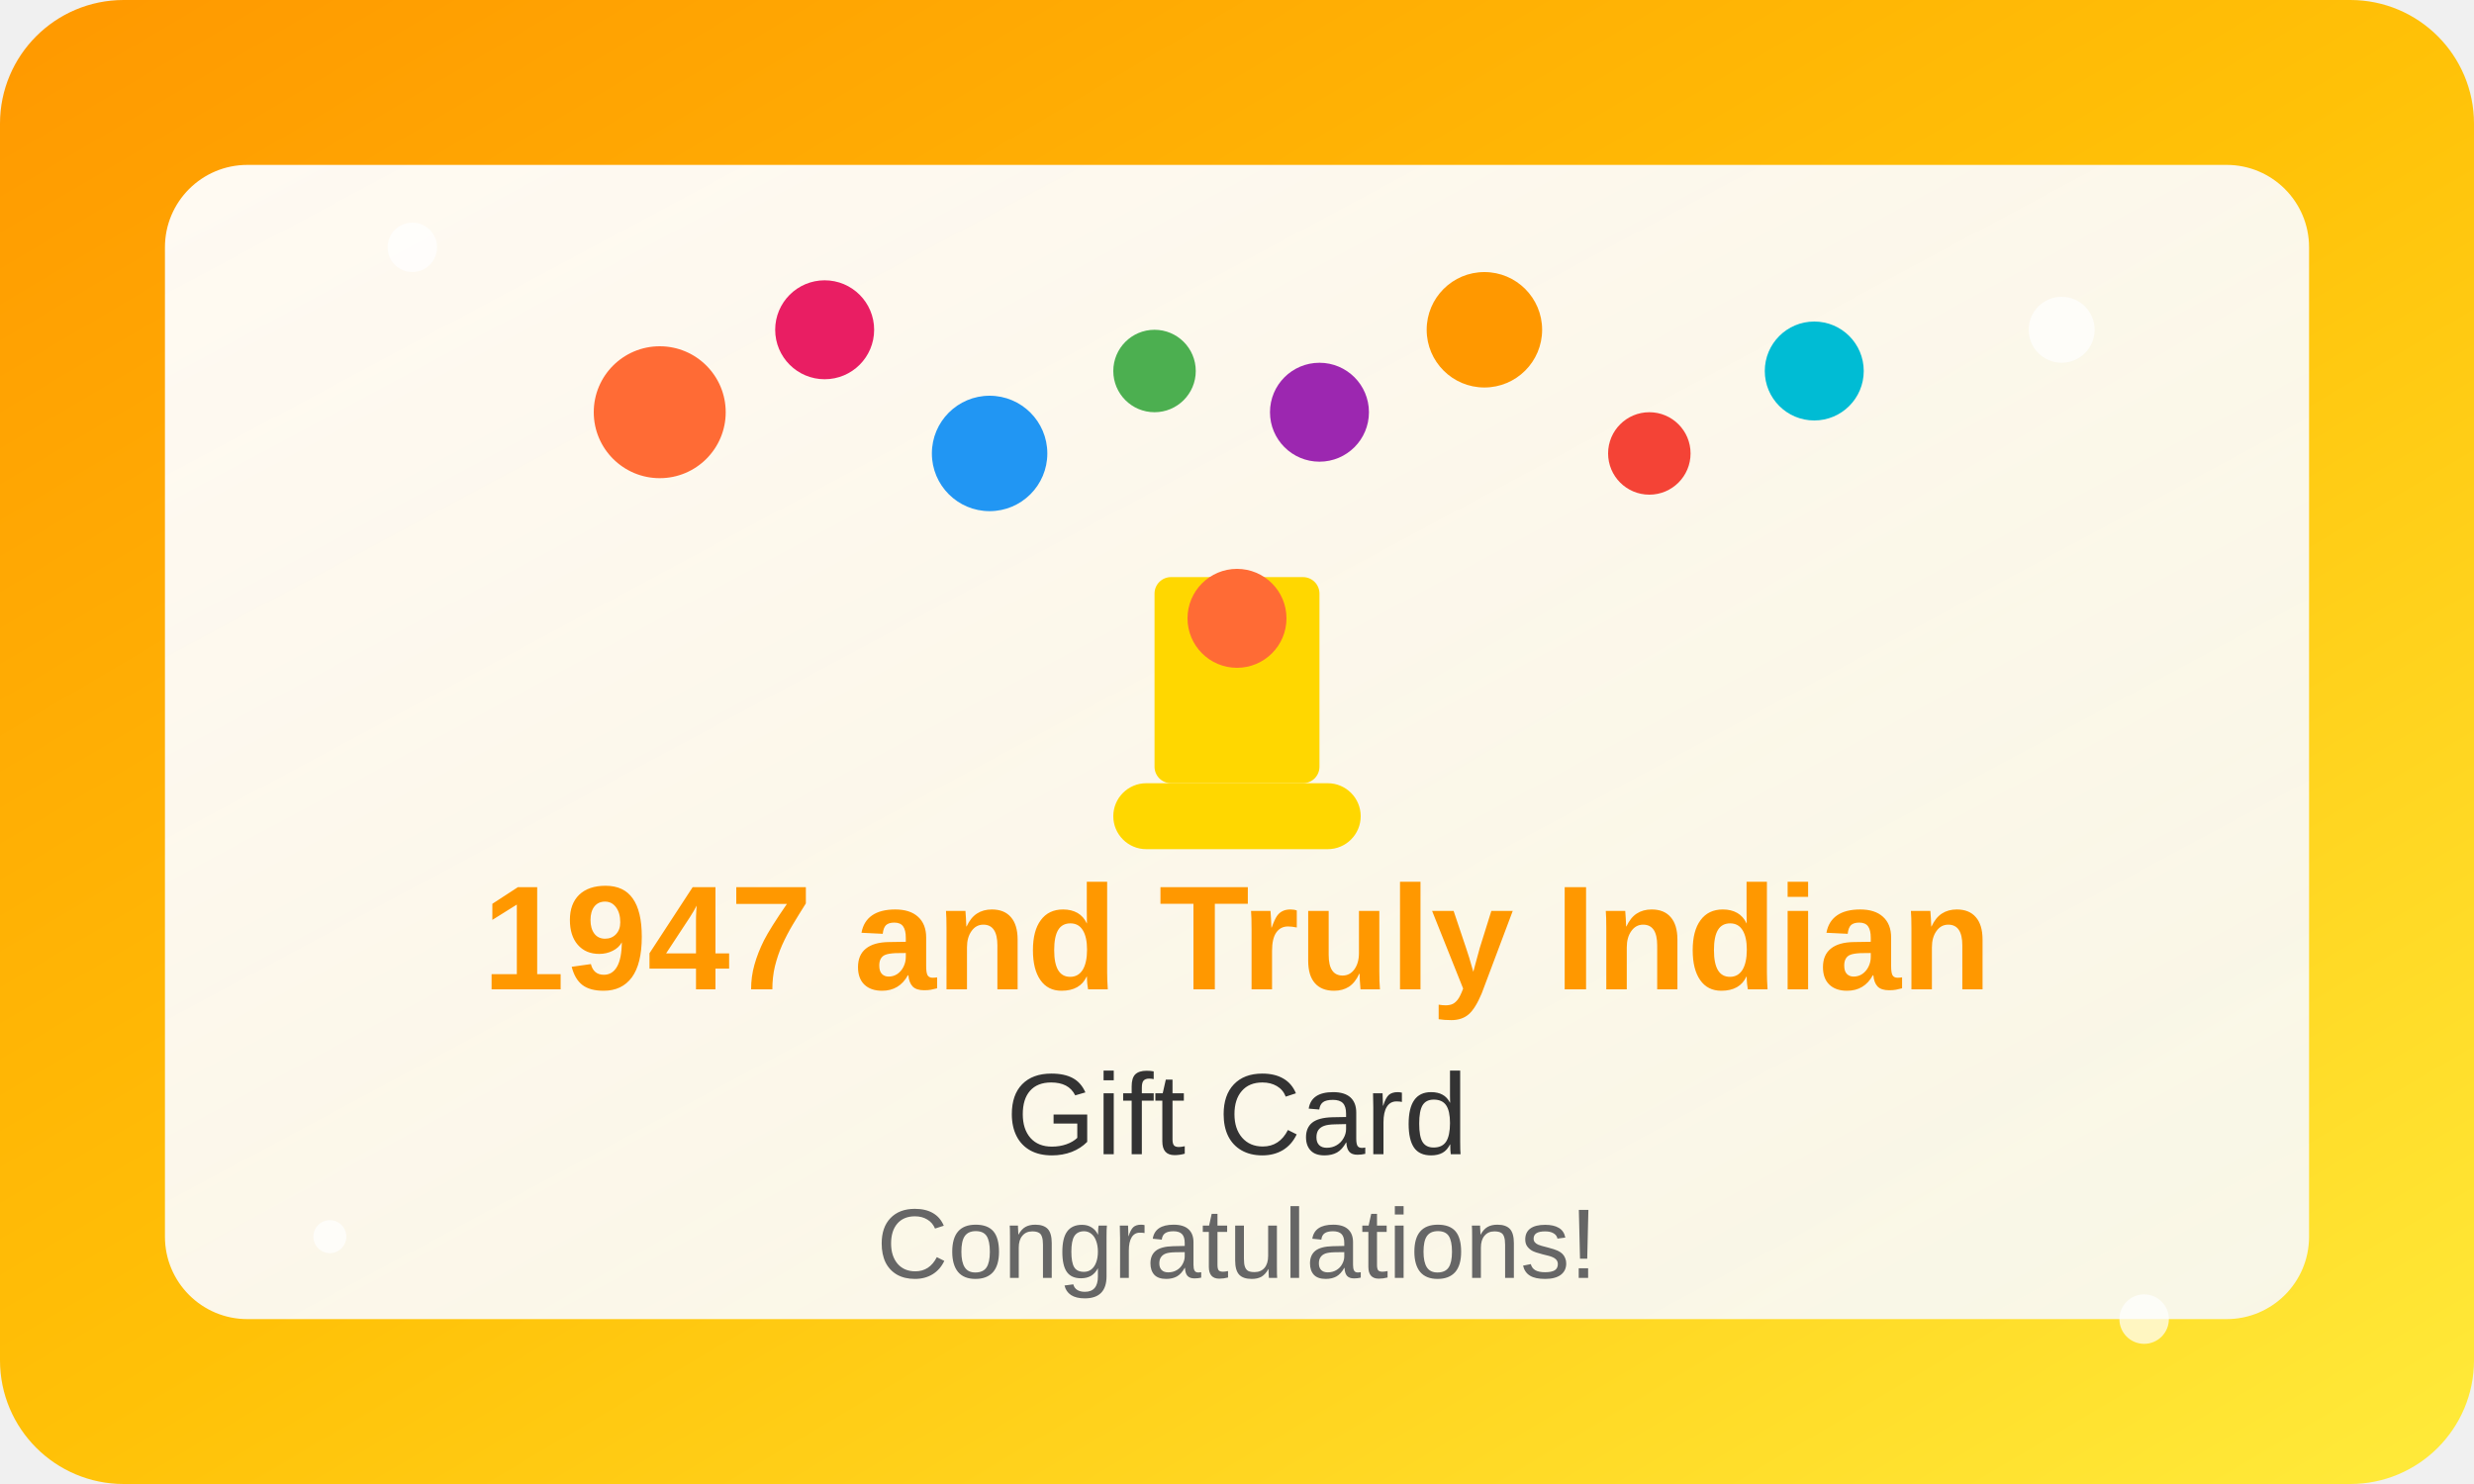
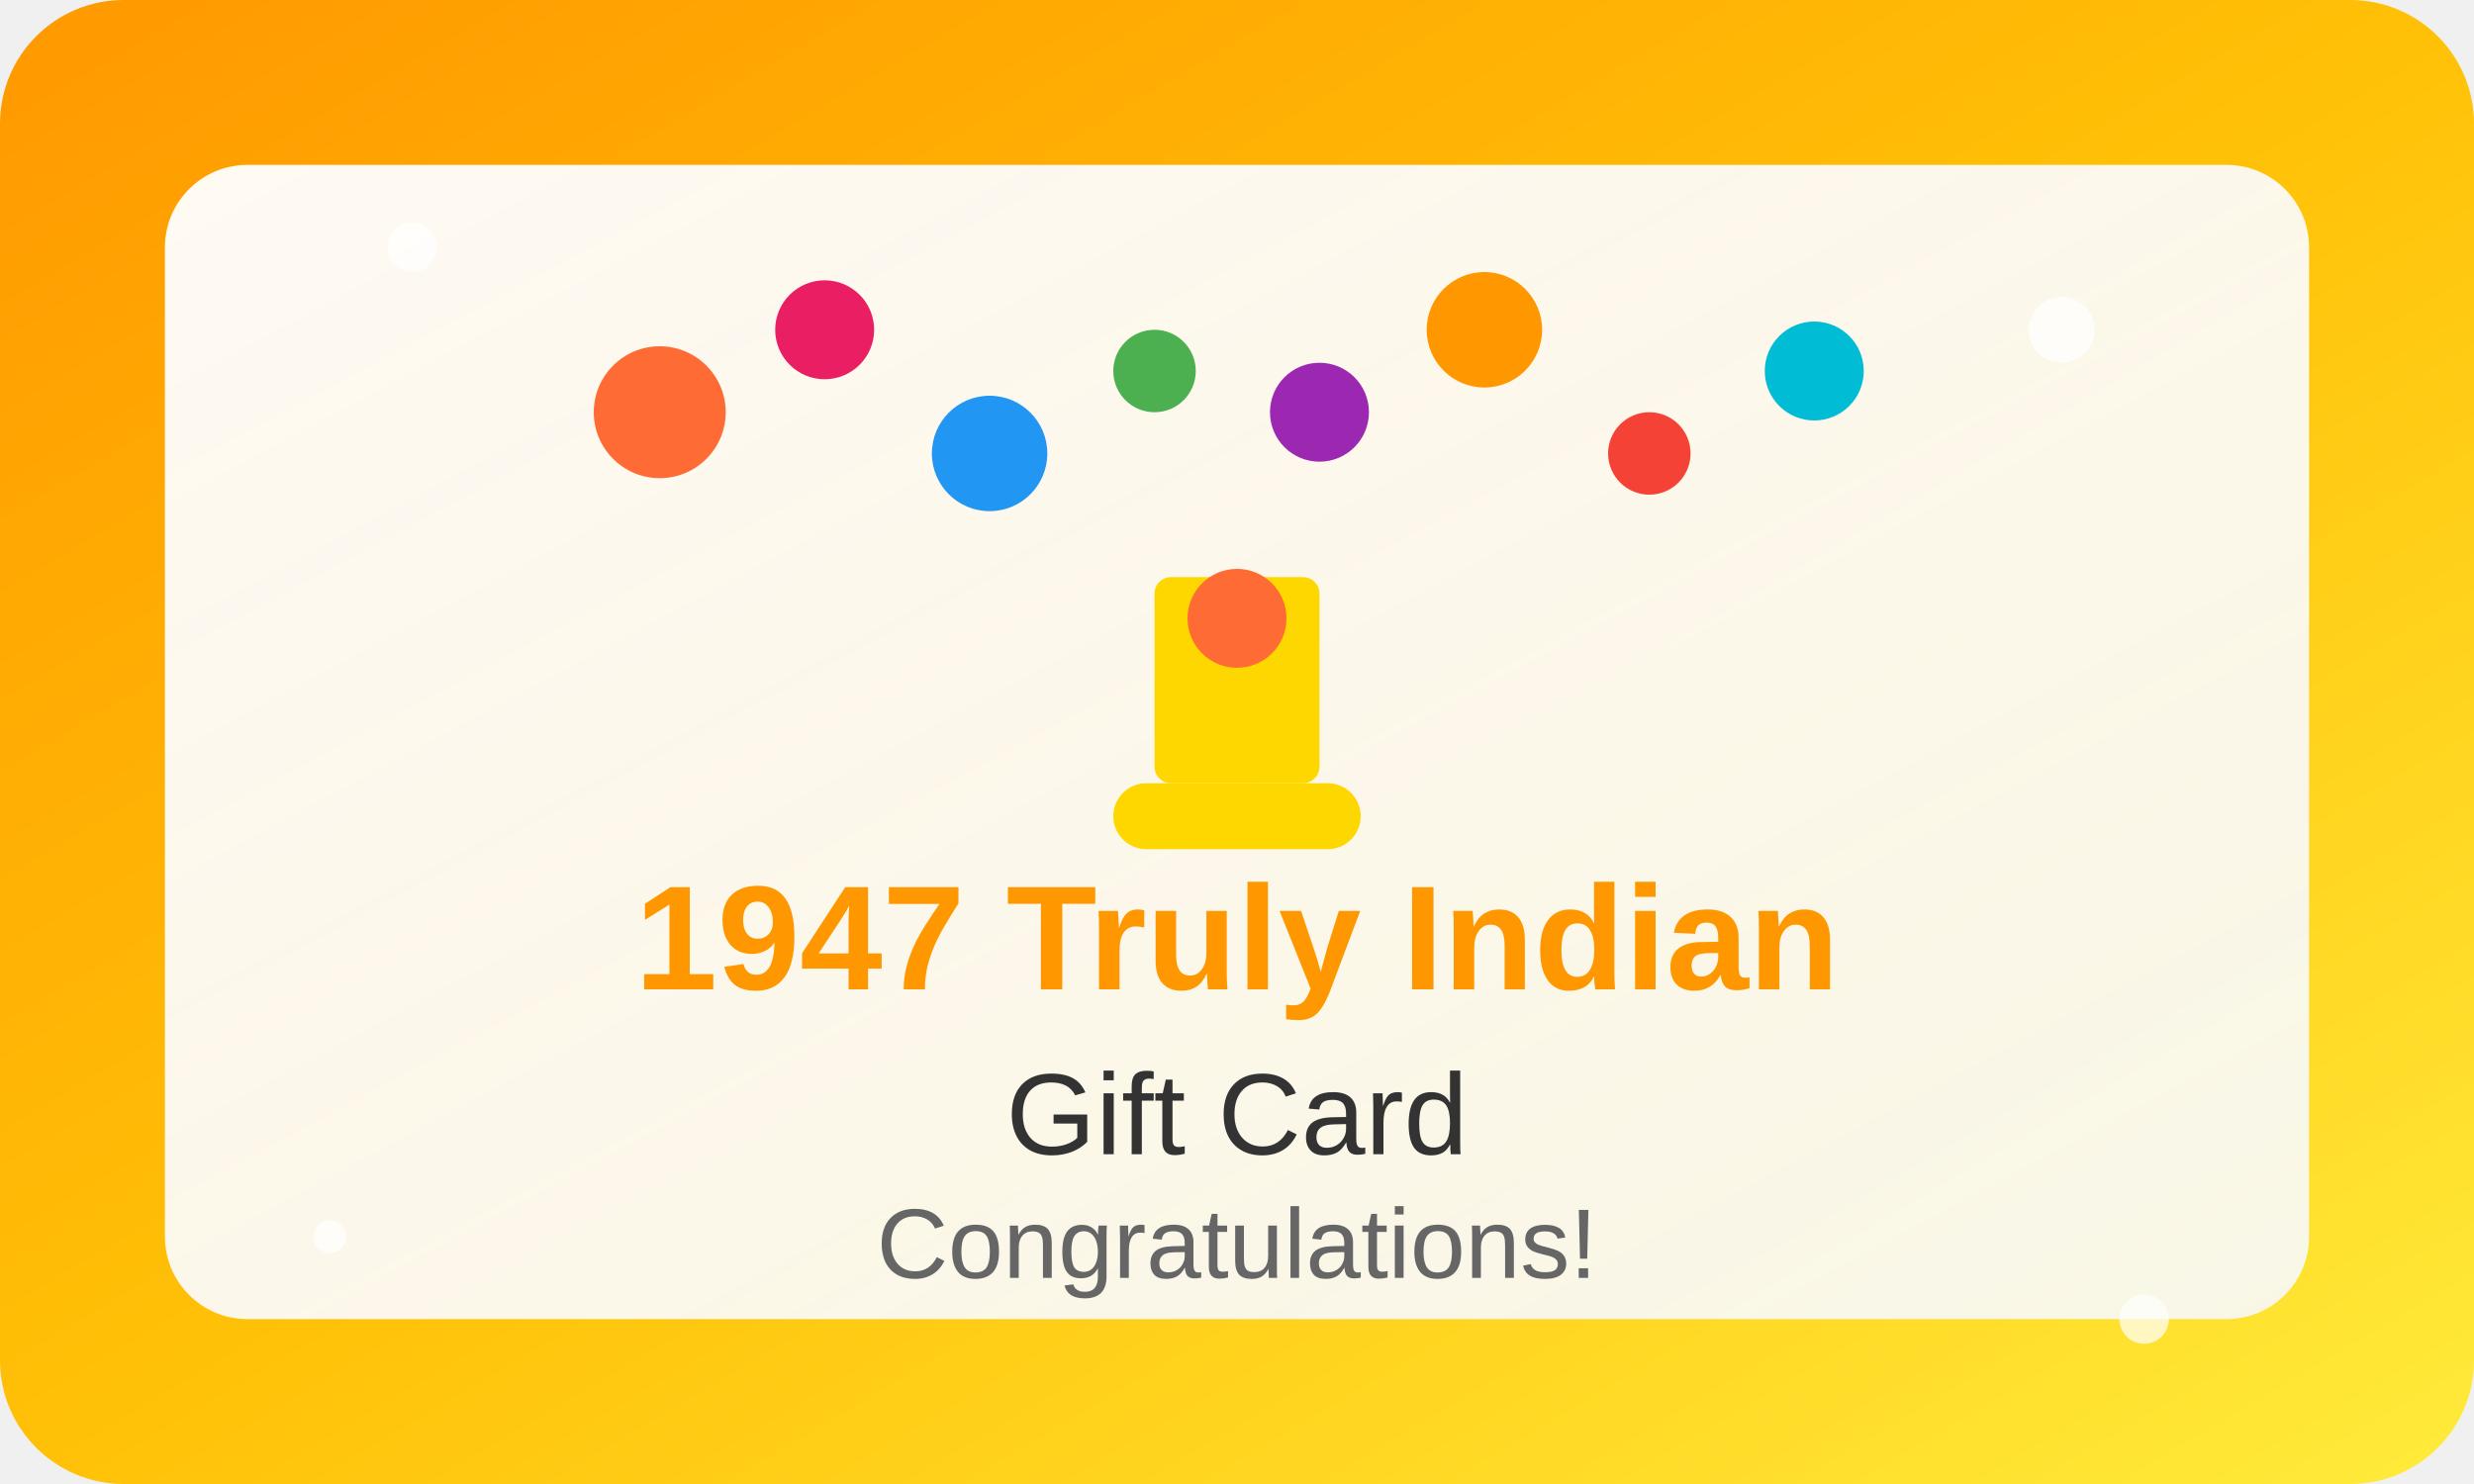
<svg xmlns="http://www.w3.org/2000/svg" width="300" height="180" viewBox="0 0 300 180">
  <defs>
    <linearGradient id="congratulationsGradient" x1="0%" y1="0%" x2="100%" y2="100%">
      <stop offset="0%" style="stop-color:#ff9800;stop-opacity:1" />
      <stop offset="50%" style="stop-color:#ffc107;stop-opacity:1" />
      <stop offset="100%" style="stop-color:#ffeb3b;stop-opacity:1" />
    </linearGradient>
    <linearGradient id="cardGradient5" x1="0%" y1="0%" x2="100%" y2="100%">
      <stop offset="0%" style="stop-color:#ffffff;stop-opacity:0.95" />
      <stop offset="100%" style="stop-color:#f8f9fa;stop-opacity:0.9" />
    </linearGradient>
  </defs>
  <rect width="300" height="180" fill="url(#congratulationsGradient)" rx="15" ry="15" />
  <rect x="20" y="20" width="260" height="140" fill="url(#cardGradient5)" rx="10" ry="10" />
  <circle cx="80" cy="50" r="8" fill="#ff6b35" />
  <circle cx="100" cy="40" r="6" fill="#e91e63" />
  <circle cx="120" cy="55" r="7" fill="#2196f3" />
  <circle cx="140" cy="45" r="5" fill="#4caf50" />
  <circle cx="160" cy="50" r="6" fill="#9c27b0" />
  <circle cx="180" cy="40" r="7" fill="#ff9800" />
  <circle cx="200" cy="55" r="5" fill="#f44336" />
  <circle cx="220" cy="45" r="6" fill="#00bcd4" />
  <rect x="140" y="70" width="20" height="25" fill="#ffd700" rx="2" />
  <rect x="135" y="95" width="30" height="8" fill="#ffd700" rx="4" />
  <circle cx="150" cy="75" r="6" fill="#ff6b35" />
-   <text x="150" y="120" text-anchor="middle" font-family="Arial, sans-serif" font-size="18" font-weight="bold" fill="#ff9800">1947 and Truly Indian</text>
+   <text x="150" y="120" text-anchor="middle" font-family="Arial, sans-serif" font-size="18" font-weight="bold" fill="#ff9800">1947 Truly Indian</text>
  <text x="150" y="140" text-anchor="middle" font-family="Arial, sans-serif" font-size="14" fill="#333">Gift Card</text>
  <text x="150" y="155" text-anchor="middle" font-family="Arial, sans-serif" font-size="12" fill="#666">Congratulations!</text>
  <circle cx="50" cy="30" r="3" fill="#ffffff" opacity="0.7" />
  <circle cx="250" cy="40" r="4" fill="#ffffff" opacity="0.7" />
  <circle cx="40" cy="150" r="2" fill="#ffffff" opacity="0.7" />
  <circle cx="260" cy="160" r="3" fill="#ffffff" opacity="0.7" />
</svg>
